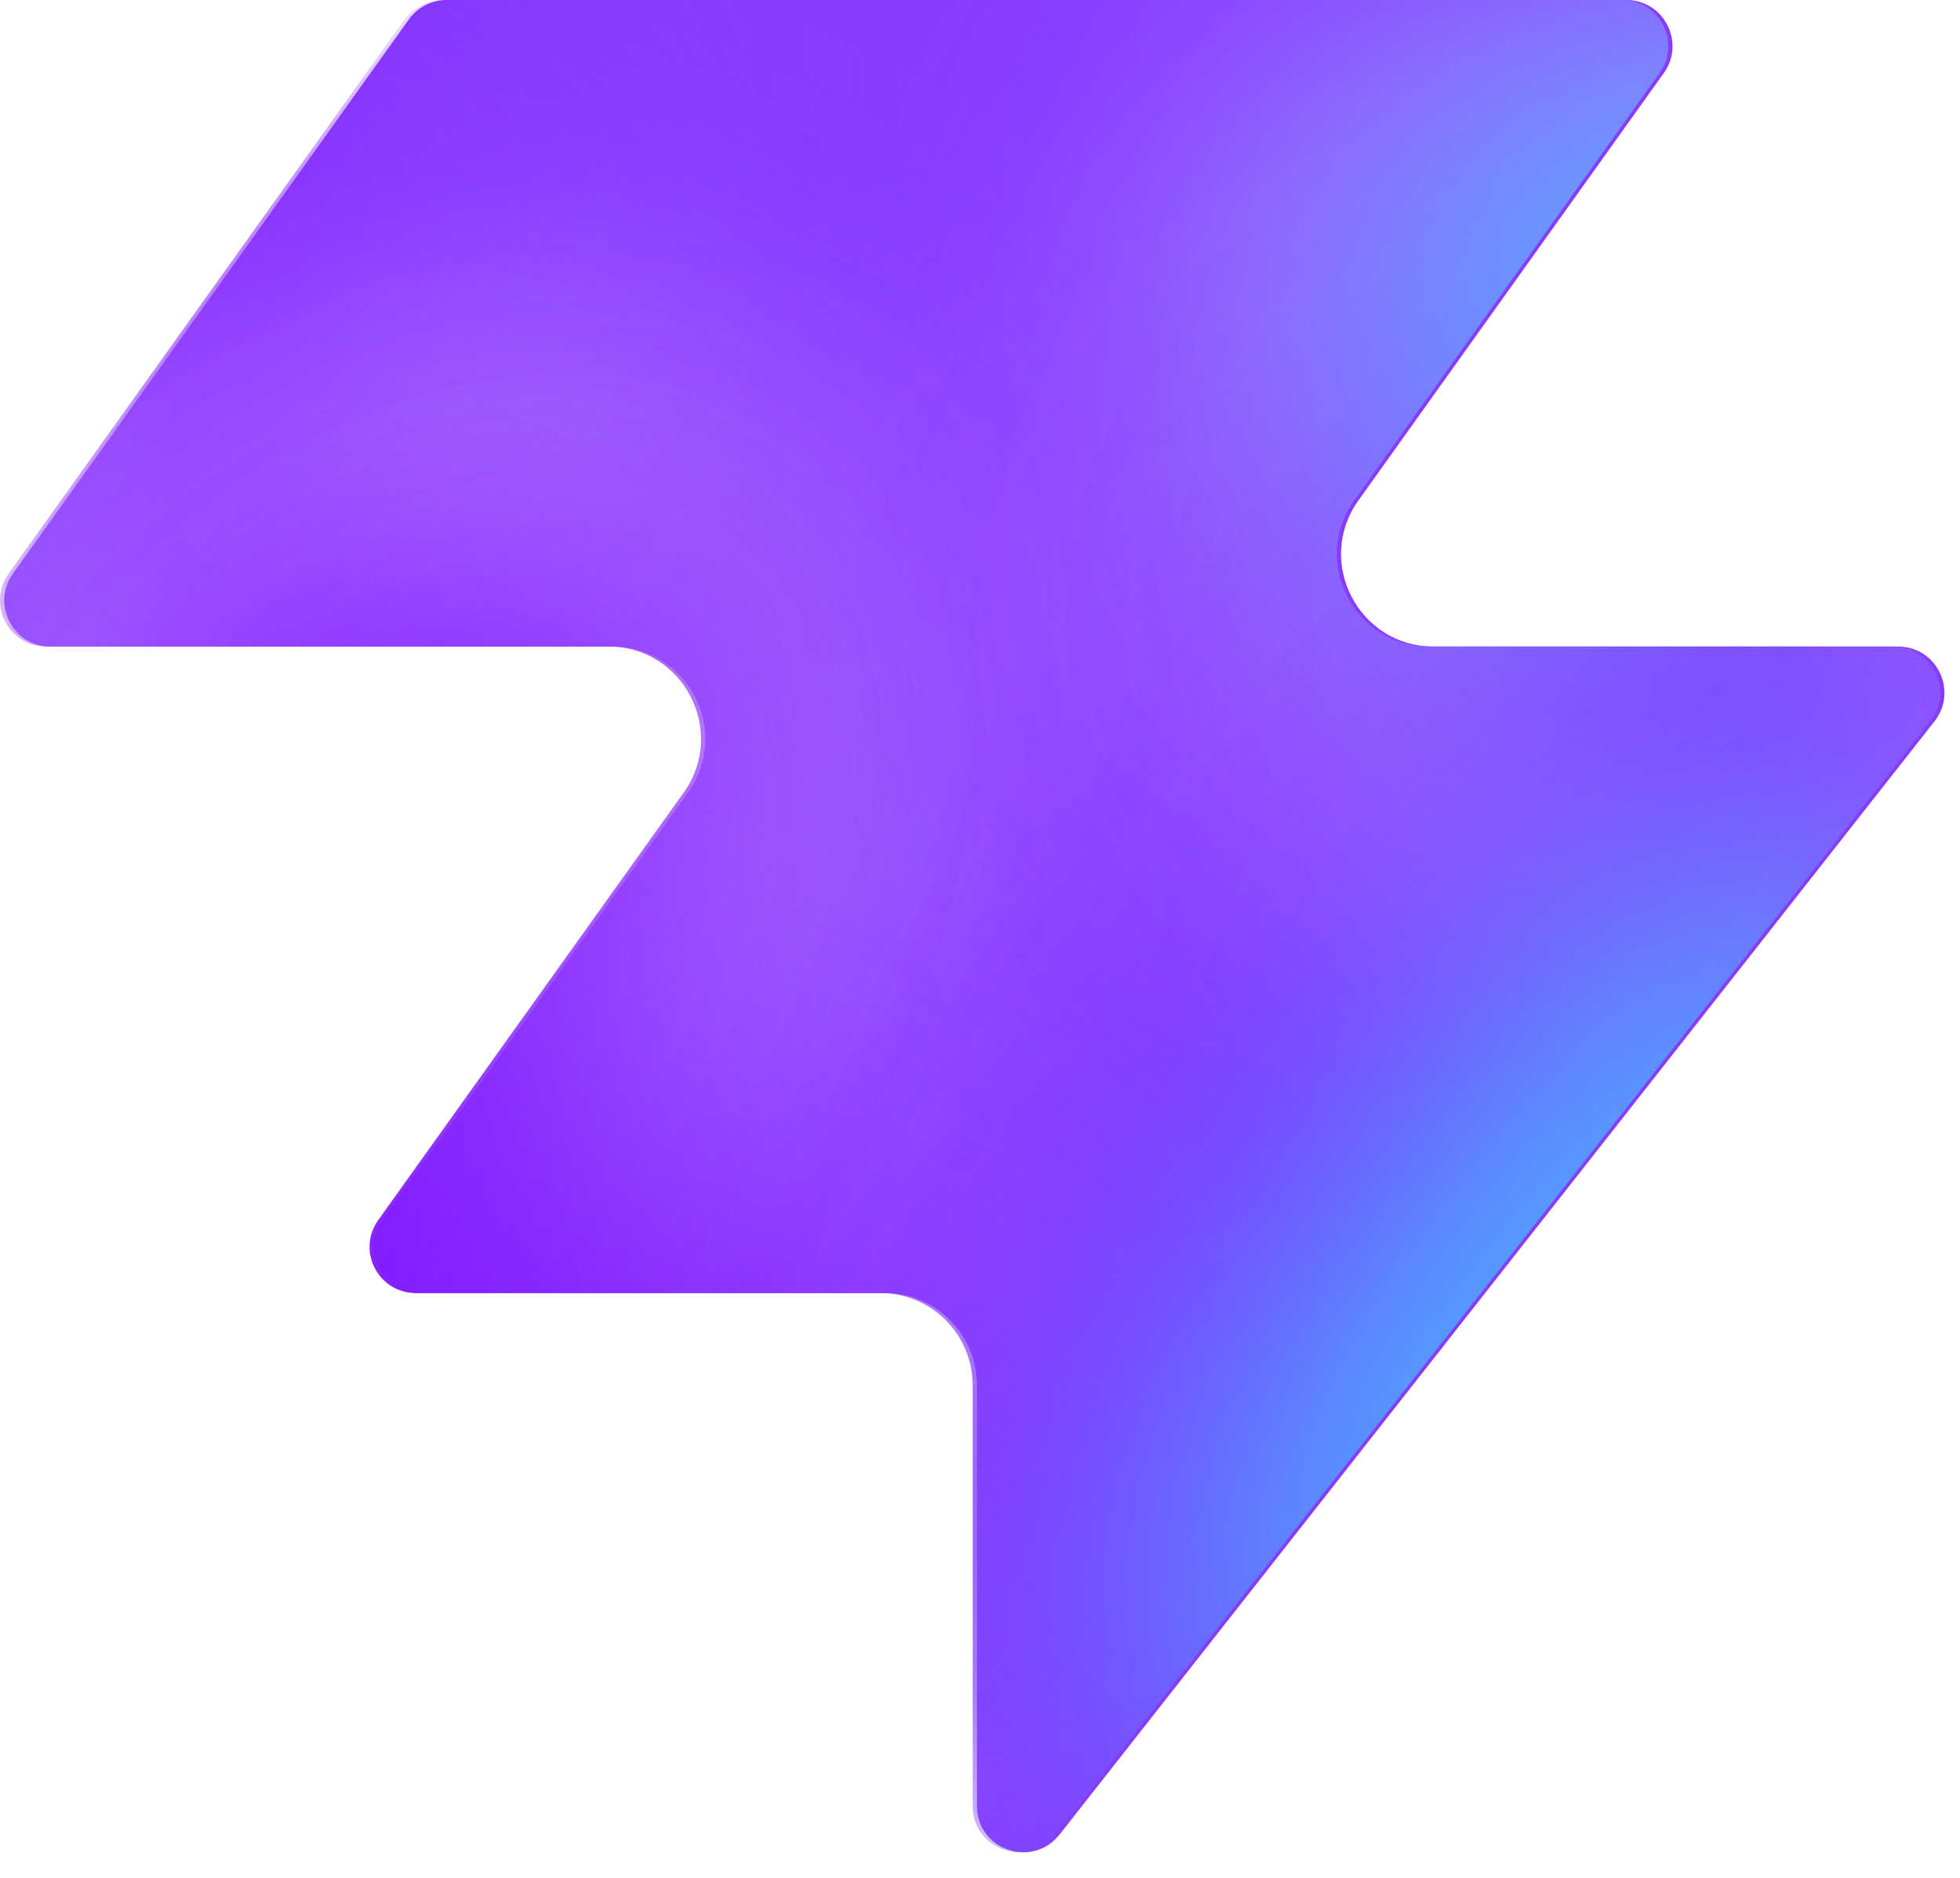
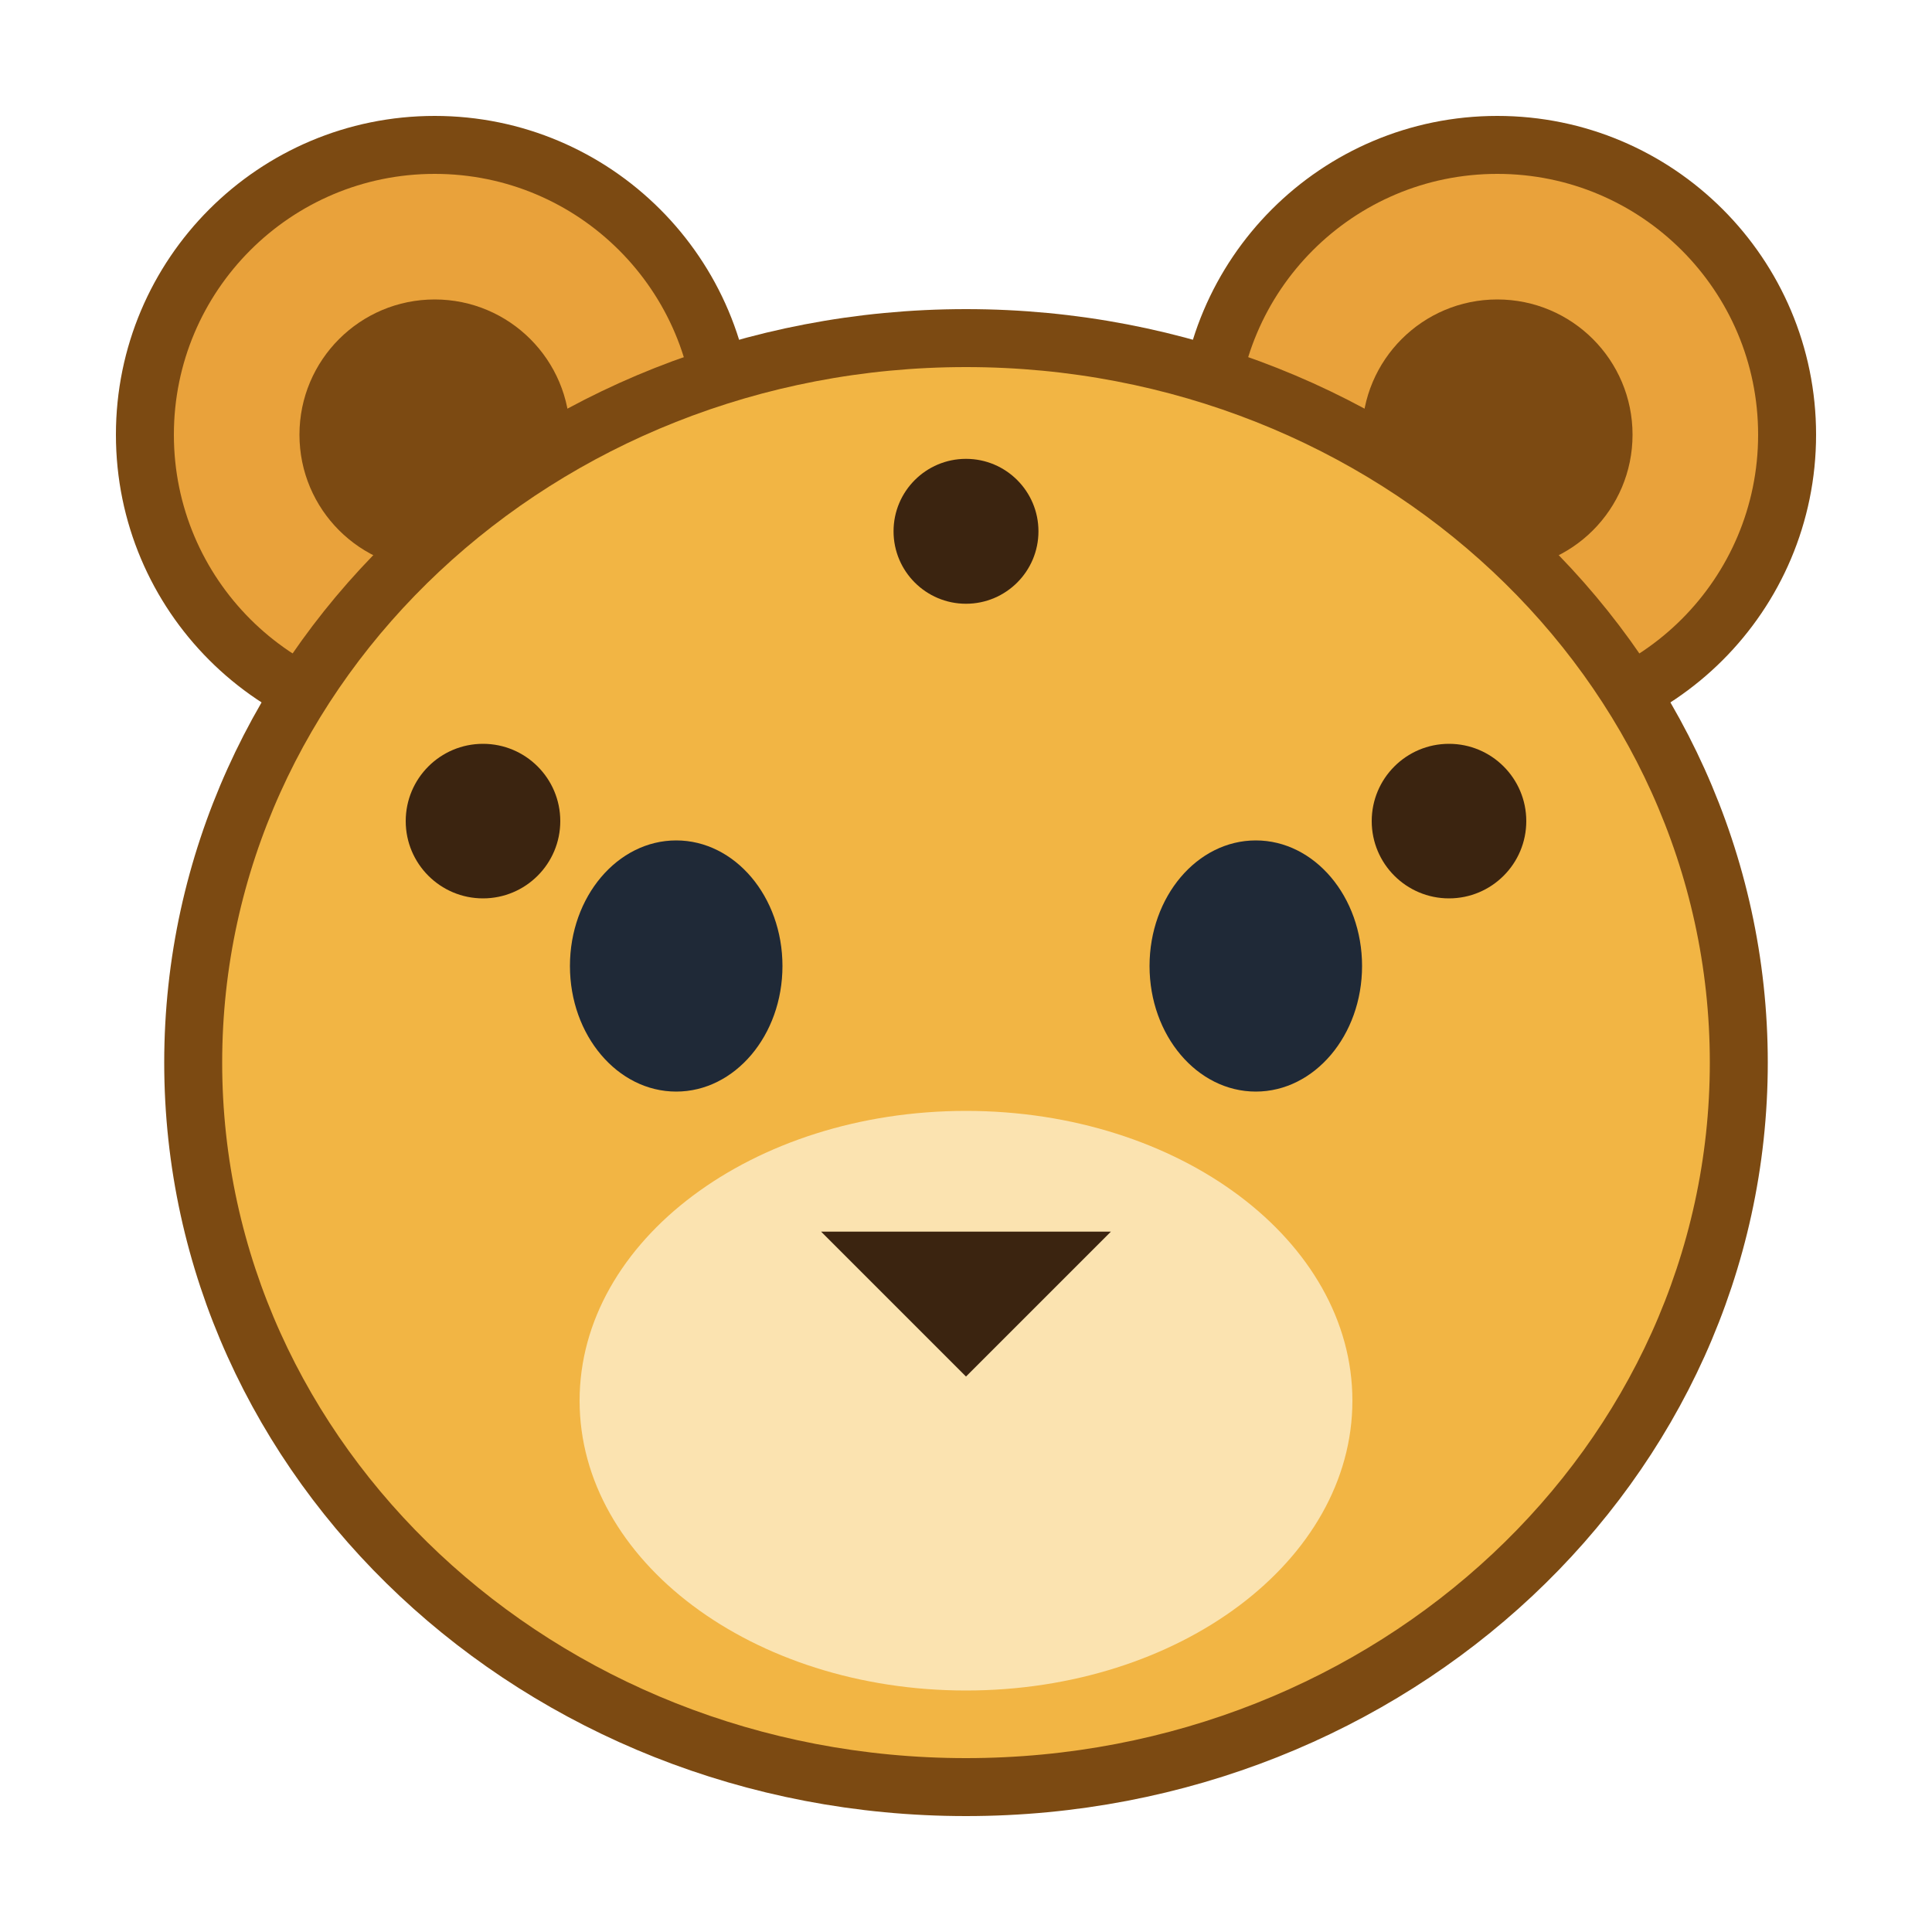
- <svg xmlns="http://www.w3.org/2000/svg" width="48" height="46" fill="none" viewBox="0 0 48 46">
-   <path fill="#863bff" d="M25.946 44.938c-.664.845-2.021.375-2.021-.698V33.937a2.26 2.26 0 0 0-2.262-2.262H10.287c-.92 0-1.456-1.04-.92-1.788l7.48-10.471c1.07-1.497 0-3.578-1.842-3.578H1.237c-.92 0-1.456-1.04-.92-1.788L10.013.474c.214-.297.556-.474.92-.474h28.894c.92 0 1.456 1.04.92 1.788l-7.48 10.471c-1.07 1.498 0 3.579 1.842 3.579h11.377c.943 0 1.473 1.088.89 1.83L25.947 44.94z" style="fill:#863bff;fill:color(display-p3 .525 .23 1);fill-opacity:1" />
-   <mask id="a" width="48" height="46" x="0" y="0" maskUnits="userSpaceOnUse" style="mask-type:alpha">
-     <path fill="#000" d="M25.842 44.938c-.664.844-2.021.375-2.021-.698V33.937a2.26 2.26 0 0 0-2.262-2.262H10.183c-.92 0-1.456-1.04-.92-1.788l7.48-10.471c1.07-1.498 0-3.579-1.842-3.579H1.133c-.92 0-1.456-1.04-.92-1.787L9.91.473c.214-.297.556-.474.92-.474h28.894c.92 0 1.456 1.04.92 1.788l-7.48 10.471c-1.07 1.498 0 3.578 1.842 3.578h11.377c.943 0 1.473 1.088.89 1.832L25.843 44.94z" style="fill:#000;fill-opacity:1" />
-   </mask>
-   <g mask="url(#a)">
-     <g filter="url(#b)">
-       <ellipse cx="5.508" cy="14.704" fill="#ede6ff" rx="5.508" ry="14.704" style="fill:#ede6ff;fill:color(display-p3 .927 .903 1);fill-opacity:1" transform="matrix(.00324 1 1 -.00324 -4.47 31.516)" />
-     </g>
-     <g filter="url(#c)">
-       <ellipse cx="10.399" cy="29.851" fill="#ede6ff" rx="10.399" ry="29.851" style="fill:#ede6ff;fill:color(display-p3 .927 .903 1);fill-opacity:1" transform="matrix(.00324 1 1 -.00324 -39.328 7.883)" />
-     </g>
-     <g filter="url(#d)">
-       <ellipse cx="5.508" cy="30.487" fill="#7e14ff" rx="5.508" ry="30.487" style="fill:#7e14ff;fill:color(display-p3 .492 .077 1);fill-opacity:1" transform="rotate(89.814 -25.913 -14.639)scale(1 -1)" />
-     </g>
-     <g filter="url(#e)">
-       <ellipse cx="5.508" cy="30.599" fill="#7e14ff" rx="5.508" ry="30.599" style="fill:#7e14ff;fill:color(display-p3 .492 .077 1);fill-opacity:1" transform="rotate(89.814 -32.644 -3.334)scale(1 -1)" />
-     </g>
-     <g filter="url(#f)">
-       <ellipse cx="5.508" cy="30.599" fill="#7e14ff" rx="5.508" ry="30.599" style="fill:#7e14ff;fill:color(display-p3 .492 .077 1);fill-opacity:1" transform="matrix(.00324 1 1 -.00324 -34.34 30.47)" />
-     </g>
-     <g filter="url(#g)">
-       <ellipse cx="14.072" cy="22.078" fill="#ede6ff" rx="14.072" ry="22.078" style="fill:#ede6ff;fill:color(display-p3 .927 .903 1);fill-opacity:1" transform="rotate(93.35 24.506 48.493)scale(-1 1)" />
-     </g>
-     <g filter="url(#h)">
-       <ellipse cx="3.47" cy="21.501" fill="#7e14ff" rx="3.47" ry="21.501" style="fill:#7e14ff;fill:color(display-p3 .492 .077 1);fill-opacity:1" transform="rotate(89.009 28.708 47.59)scale(-1 1)" />
-     </g>
-     <g filter="url(#i)">
-       <ellipse cx="3.47" cy="21.501" fill="#7e14ff" rx="3.47" ry="21.501" style="fill:#7e14ff;fill:color(display-p3 .492 .077 1);fill-opacity:1" transform="rotate(89.009 28.708 47.59)scale(-1 1)" />
-     </g>
-     <g filter="url(#j)">
-       <ellipse cx=".387" cy="8.972" fill="#7e14ff" rx="4.407" ry="29.108" style="fill:#7e14ff;fill:color(display-p3 .492 .077 1);fill-opacity:1" transform="rotate(39.51 .387 8.972)" />
-     </g>
-     <g filter="url(#k)">
-       <ellipse cx="47.523" cy="-6.092" fill="#7e14ff" rx="4.407" ry="29.108" style="fill:#7e14ff;fill:color(display-p3 .492 .077 1);fill-opacity:1" transform="rotate(37.892 47.523 -6.092)" />
-     </g>
-     <g filter="url(#l)">
-       <ellipse cx="41.412" cy="6.333" fill="#47bfff" rx="5.971" ry="9.665" style="fill:#47bfff;fill:color(display-p3 .28 .748 1);fill-opacity:1" transform="rotate(37.892 41.412 6.333)" />
-     </g>
-     <g filter="url(#m)">
-       <ellipse cx="-1.879" cy="38.332" fill="#7e14ff" rx="4.407" ry="29.108" style="fill:#7e14ff;fill:color(display-p3 .492 .077 1);fill-opacity:1" transform="rotate(37.892 -1.88 38.332)" />
-     </g>
-     <g filter="url(#n)">
-       <ellipse cx="-1.879" cy="38.332" fill="#7e14ff" rx="4.407" ry="29.108" style="fill:#7e14ff;fill:color(display-p3 .492 .077 1);fill-opacity:1" transform="rotate(37.892 -1.88 38.332)" />
-     </g>
-     <g filter="url(#o)">
-       <ellipse cx="35.651" cy="29.907" fill="#7e14ff" rx="4.407" ry="29.108" style="fill:#7e14ff;fill:color(display-p3 .492 .077 1);fill-opacity:1" transform="rotate(37.892 35.651 29.907)" />
-     </g>
-     <g filter="url(#p)">
-       <ellipse cx="38.418" cy="32.4" fill="#47bfff" rx="5.971" ry="15.297" style="fill:#47bfff;fill:color(display-p3 .28 .748 1);fill-opacity:1" transform="rotate(37.892 38.418 32.4)" />
-     </g>
-   </g>
-   <defs>
-     <filter id="b" width="60.045" height="41.654" x="-19.77" y="16.149" color-interpolation-filters="sRGB" filterUnits="userSpaceOnUse">
-       <feFlood flood-opacity="0" result="BackgroundImageFix" />
-       <feBlend in="SourceGraphic" in2="BackgroundImageFix" result="shape" />
-       <feGaussianBlur result="effect1_foregroundBlur_2002_17158" stdDeviation="7.659" />
-     </filter>
-     <filter id="c" width="90.34" height="51.437" x="-54.613" y="-7.533" color-interpolation-filters="sRGB" filterUnits="userSpaceOnUse">
-       <feFlood flood-opacity="0" result="BackgroundImageFix" />
-       <feBlend in="SourceGraphic" in2="BackgroundImageFix" result="shape" />
-       <feGaussianBlur result="effect1_foregroundBlur_2002_17158" stdDeviation="7.659" />
-     </filter>
-     <filter id="d" width="79.355" height="29.4" x="-49.64" y="2.03" color-interpolation-filters="sRGB" filterUnits="userSpaceOnUse">
-       <feFlood flood-opacity="0" result="BackgroundImageFix" />
-       <feBlend in="SourceGraphic" in2="BackgroundImageFix" result="shape" />
-       <feGaussianBlur result="effect1_foregroundBlur_2002_17158" stdDeviation="4.596" />
-     </filter>
-     <filter id="e" width="79.579" height="29.4" x="-45.045" y="20.029" color-interpolation-filters="sRGB" filterUnits="userSpaceOnUse">
-       <feFlood flood-opacity="0" result="BackgroundImageFix" />
-       <feBlend in="SourceGraphic" in2="BackgroundImageFix" result="shape" />
-       <feGaussianBlur result="effect1_foregroundBlur_2002_17158" stdDeviation="4.596" />
-     </filter>
-     <filter id="f" width="79.579" height="29.4" x="-43.513" y="21.178" color-interpolation-filters="sRGB" filterUnits="userSpaceOnUse">
-       <feFlood flood-opacity="0" result="BackgroundImageFix" />
-       <feBlend in="SourceGraphic" in2="BackgroundImageFix" result="shape" />
-       <feGaussianBlur result="effect1_foregroundBlur_2002_17158" stdDeviation="4.596" />
-     </filter>
-     <filter id="g" width="74.749" height="58.852" x="15.756" y="-17.901" color-interpolation-filters="sRGB" filterUnits="userSpaceOnUse">
-       <feFlood flood-opacity="0" result="BackgroundImageFix" />
-       <feBlend in="SourceGraphic" in2="BackgroundImageFix" result="shape" />
-       <feGaussianBlur result="effect1_foregroundBlur_2002_17158" stdDeviation="7.659" />
-     </filter>
-     <filter id="h" width="61.377" height="25.362" x="23.548" y="2.284" color-interpolation-filters="sRGB" filterUnits="userSpaceOnUse">
-       <feFlood flood-opacity="0" result="BackgroundImageFix" />
-       <feBlend in="SourceGraphic" in2="BackgroundImageFix" result="shape" />
-       <feGaussianBlur result="effect1_foregroundBlur_2002_17158" stdDeviation="4.596" />
-     </filter>
-     <filter id="i" width="61.377" height="25.362" x="23.548" y="2.284" color-interpolation-filters="sRGB" filterUnits="userSpaceOnUse">
-       <feFlood flood-opacity="0" result="BackgroundImageFix" />
-       <feBlend in="SourceGraphic" in2="BackgroundImageFix" result="shape" />
-       <feGaussianBlur result="effect1_foregroundBlur_2002_17158" stdDeviation="4.596" />
-     </filter>
-     <filter id="j" width="56.045" height="63.649" x="-27.636" y="-22.853" color-interpolation-filters="sRGB" filterUnits="userSpaceOnUse">
-       <feFlood flood-opacity="0" result="BackgroundImageFix" />
-       <feBlend in="SourceGraphic" in2="BackgroundImageFix" result="shape" />
-       <feGaussianBlur result="effect1_foregroundBlur_2002_17158" stdDeviation="4.596" />
-     </filter>
-     <filter id="k" width="54.814" height="64.646" x="20.116" y="-38.415" color-interpolation-filters="sRGB" filterUnits="userSpaceOnUse">
-       <feFlood flood-opacity="0" result="BackgroundImageFix" />
-       <feBlend in="SourceGraphic" in2="BackgroundImageFix" result="shape" />
-       <feGaussianBlur result="effect1_foregroundBlur_2002_17158" stdDeviation="4.596" />
-     </filter>
-     <filter id="l" width="33.541" height="35.313" x="24.641" y="-11.323" color-interpolation-filters="sRGB" filterUnits="userSpaceOnUse">
-       <feFlood flood-opacity="0" result="BackgroundImageFix" />
-       <feBlend in="SourceGraphic" in2="BackgroundImageFix" result="shape" />
-       <feGaussianBlur result="effect1_foregroundBlur_2002_17158" stdDeviation="4.596" />
-     </filter>
-     <filter id="m" width="54.814" height="64.646" x="-29.286" y="6.009" color-interpolation-filters="sRGB" filterUnits="userSpaceOnUse">
-       <feFlood flood-opacity="0" result="BackgroundImageFix" />
-       <feBlend in="SourceGraphic" in2="BackgroundImageFix" result="shape" />
-       <feGaussianBlur result="effect1_foregroundBlur_2002_17158" stdDeviation="4.596" />
-     </filter>
-     <filter id="n" width="54.814" height="64.646" x="-29.286" y="6.009" color-interpolation-filters="sRGB" filterUnits="userSpaceOnUse">
-       <feFlood flood-opacity="0" result="BackgroundImageFix" />
-       <feBlend in="SourceGraphic" in2="BackgroundImageFix" result="shape" />
-       <feGaussianBlur result="effect1_foregroundBlur_2002_17158" stdDeviation="4.596" />
-     </filter>
-     <filter id="o" width="54.814" height="64.646" x="8.244" y="-2.416" color-interpolation-filters="sRGB" filterUnits="userSpaceOnUse">
-       <feFlood flood-opacity="0" result="BackgroundImageFix" />
-       <feBlend in="SourceGraphic" in2="BackgroundImageFix" result="shape" />
-       <feGaussianBlur result="effect1_foregroundBlur_2002_17158" stdDeviation="4.596" />
-     </filter>
-     <filter id="p" width="39.409" height="43.623" x="18.713" y="10.588" color-interpolation-filters="sRGB" filterUnits="userSpaceOnUse">
-       <feFlood flood-opacity="0" result="BackgroundImageFix" />
-       <feBlend in="SourceGraphic" in2="BackgroundImageFix" result="shape" />
-       <feGaussianBlur result="effect1_foregroundBlur_2002_17158" stdDeviation="4.596" />
-     </filter>
-   </defs>
+ <svg xmlns="http://www.w3.org/2000/svg" viewBox="0 0 40 40">
+   <circle cx="9" cy="9" r="6" fill="#e9a23b" stroke="#7c4a12" stroke-width="1.2" />
+   <circle cx="9" cy="9" r="2.8" fill="#7c4a12" />
+   <circle cx="31" cy="9" r="6" fill="#e9a23b" stroke="#7c4a12" stroke-width="1.2" />
+   <circle cx="31" cy="9" r="2.8" fill="#7c4a12" />
+   <ellipse cx="20" cy="22" rx="16" ry="15" fill="#f2b544" stroke="#7c4a12" stroke-width="1.2" />
+   <circle cx="10" cy="17" r="1.6" fill="#3b2410" />
+   <circle cx="30" cy="17" r="1.6" fill="#3b2410" />
+   <circle cx="20" cy="11" r="1.5" fill="#3b2410" />
+   <ellipse cx="14" cy="20" rx="2.2" ry="2.6" fill="#1f2937" />
+   <ellipse cx="26" cy="20" rx="2.2" ry="2.6" fill="#1f2937" />
+   <ellipse cx="20" cy="29" rx="8" ry="6" fill="#fbe3b0" />
+   <path d="M17 25.5 h6 l-3 3 Z" fill="#3b2410" />
</svg>
